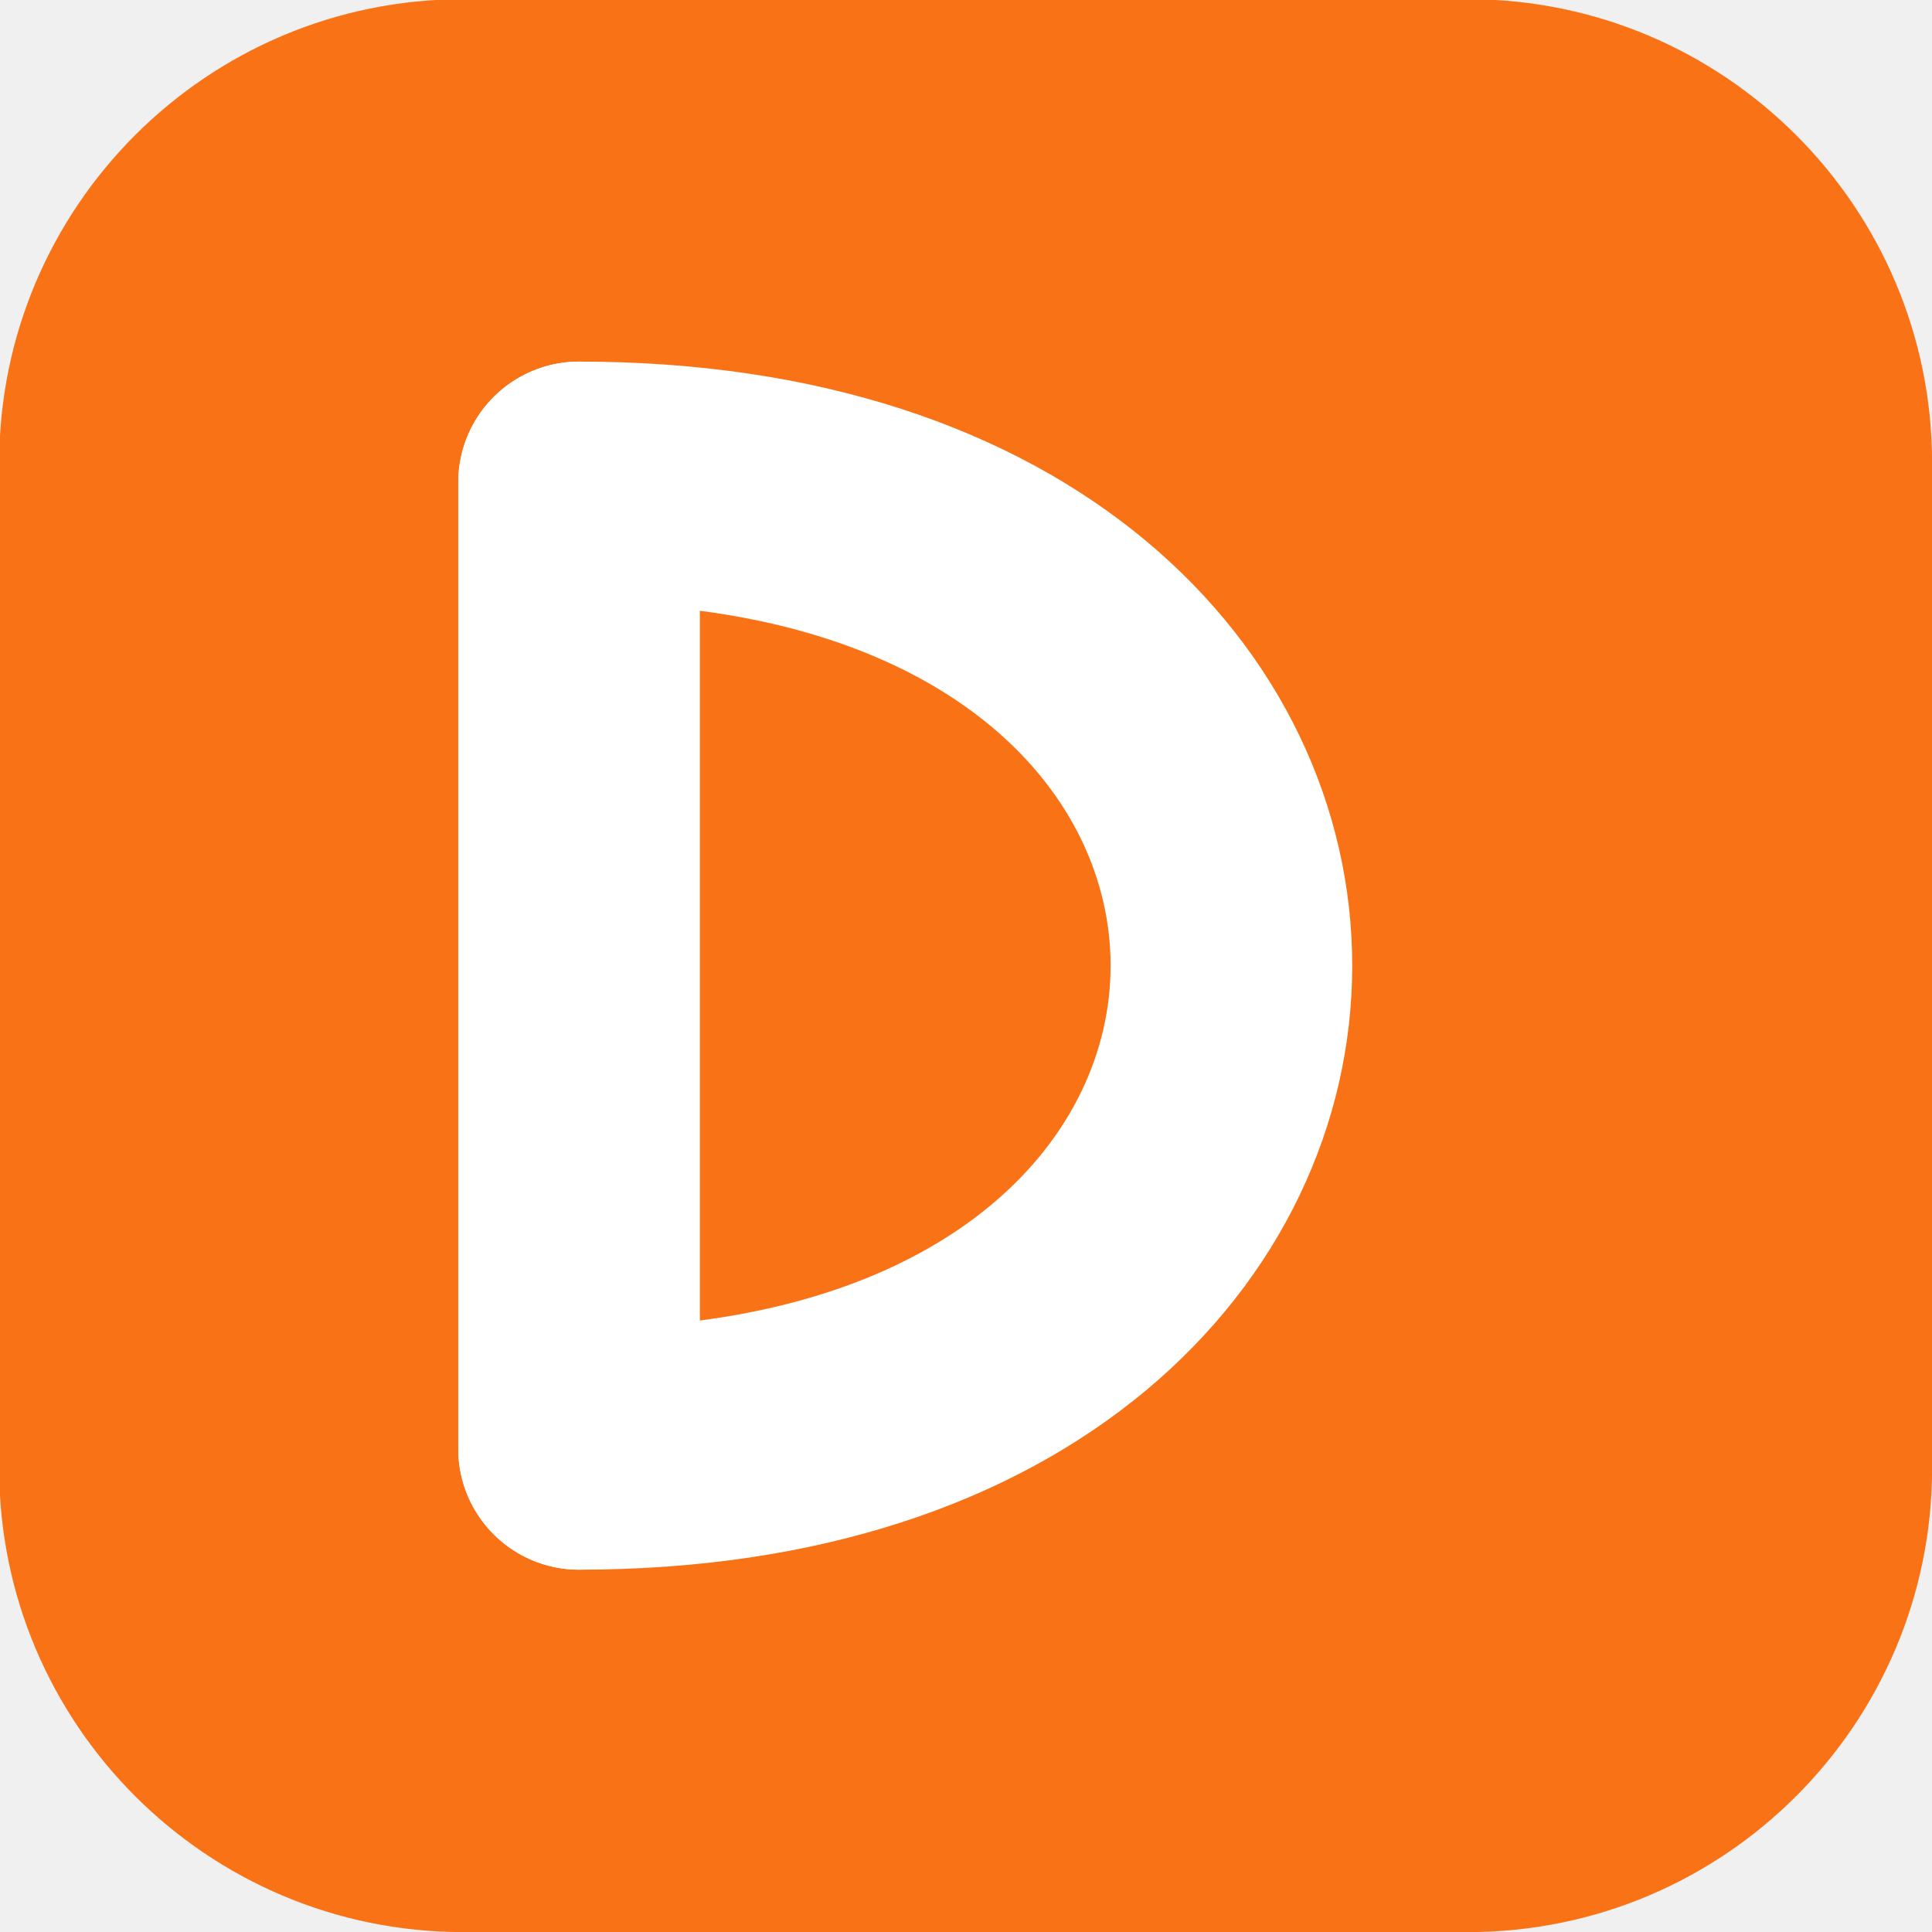
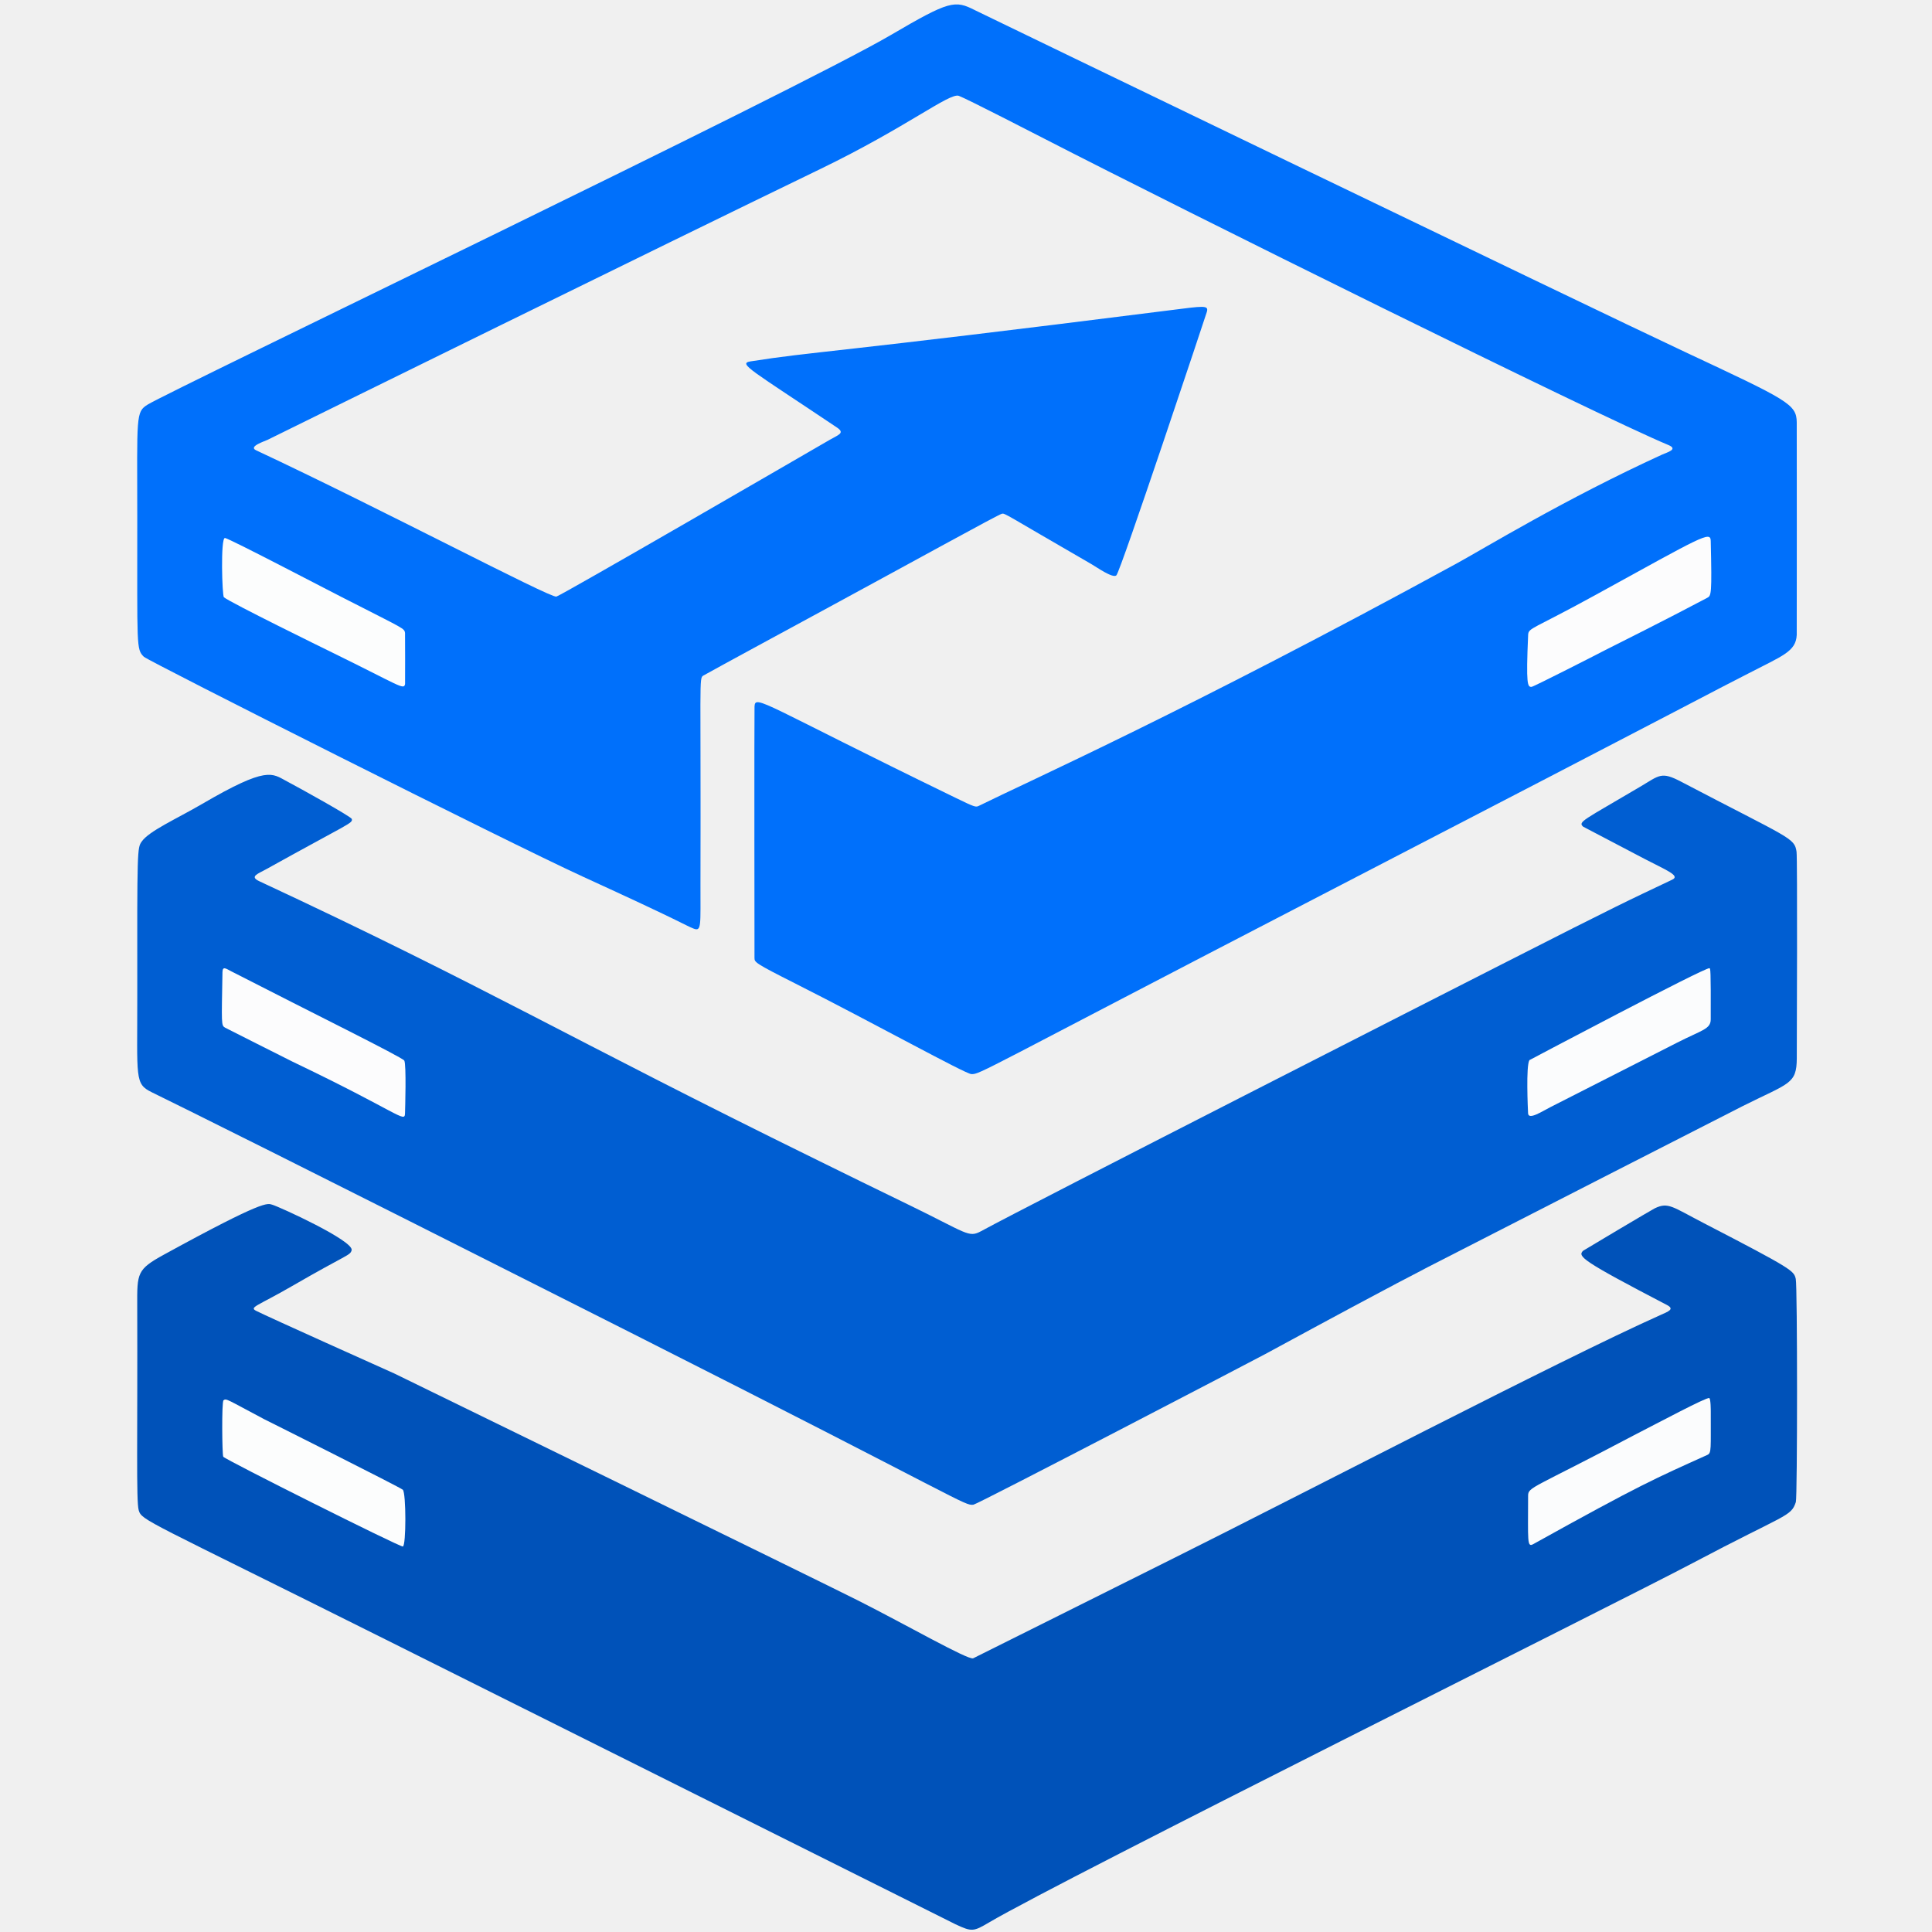
- <svg xmlns="http://www.w3.org/2000/svg" width="100%" height="100%" viewBox="0 0 1180 1180" version="1.1" xml:space="preserve" style="fill-rule:evenodd;clip-rule:evenodd;stroke-linecap:round;">
-   <path d="M1180.058,282.835l0,613.889c0,156.376 -126.957,283.333 -283.333,283.333l-613.889,0c-156.376,0 -283.333,-126.957 -283.333,-283.333l0,-613.889c0,-156.376 126.957,-283.333 283.333,-283.333l613.889,0c156.376,0 283.333,126.957 283.333,283.333Z" style="fill:#f97316;" />
-   <path d="M353.669,294.641l0,590.278" style="fill:none;fill-rule:nonzero;stroke:#fff;stroke-width:147.57px;" />
-   <path d="M353.669,294.641c531.25,0 531.25,590.278 0,590.278" style="fill:none;fill-rule:nonzero;stroke:#fff;stroke-width:147.57px;" />
+ <svg xmlns="http://www.w3.org/2000/svg" width="100%" height="100%" viewBox="0 0 1180 1180" version="1.1" role="img" aria-label="Drive" xml:space="preserve" style="fill-rule:evenodd;clip-rule:evenodd;stroke-linejoin:round;stroke-miterlimit:2;">
+   <g transform="matrix(1.248821,0,0,1.248821,11.929,-21.186)">
+     <path d="M845.437,346.386C828.712,354.861 828.903,355.192 637.431,454.367C469.613,541.291 469.77,542.478 465.51,542.279C462.48,542.137 417.433,517.164 379.294,497.918C359.753,488.058 359.478,487.588 359.45,485.501C359.427,483.829 359.323,365.532 359.467,362.496C359.757,356.345 363.863,361.51 457.679,407.102C467.396,411.825 467.663,411.84 469.288,411.034C493.001,399.279 570.477,364.823 702.597,292.685C716.219,285.247 756.008,260.924 803.395,239.274C805.679,238.231 811.45,236.713 806.437,234.623C771.337,219.984 568.215,119.294 501.308,84.848C497.973,83.131 462.994,65.123 459.389,63.836C454.822,62.206 433.944,79.164 391.578,99.661C309.845,139.206 142.895,221.444 121.295,232.084C119.903,232.769 111.76,235.348 115.664,237.175C176.342,265.563 259.592,309.547 262.555,308.745C265.301,308.002 385.579,238.256 396.245,232.071C400.465,229.624 403.856,228.789 399.809,226.071C357.878,197.92 351.05,194.727 357.548,193.704C389.339,188.7 392.987,190.153 562.529,168.715C579.101,166.62 581.723,166.074 580.671,169.543C580.053,171.58 538.383,296.777 536.415,298.383C534.589,299.874 526.894,294.404 524.274,292.891C481.919,268.439 481.953,267.842 480.437,268.229C478.397,268.75 439.252,290.419 392.607,315.7C387.947,318.226 338.287,345.141 334.416,347.38C332.224,348.647 333.295,349.46 333.027,449.499C332.974,469.447 333.663,472.703 329.644,471.107C325.192,469.338 325.612,468.612 275.424,445.667C239.671,429.323 62.894,340.226 60.809,338.173C57.016,334.439 57.628,333.642 57.583,270.5C57.547,220.08 56.765,218.455 62.707,214.812C74.41,207.639 379.644,61.357 426.216,34.041C454.896,17.219 457.451,16.965 467.276,21.951C470.221,23.445 767.192,166.929 814.263,188.976C864.99,212.735 869.069,214.603 869.189,223.513C869.234,226.817 869.236,326.404 869.185,327.476C868.795,335.673 862.242,337.657 845.437,346.386Z" style="fill:#0070fb;" />
+     <path d="M183.377,688.739C184.985,689.469 392.412,790.78 410.329,799.839C433.996,811.806 463.776,828.862 466.377,828.008C466.709,827.899 544.81,788.822 564.312,779.112C624.932,748.928 753.668,681.929 802.363,660.189C806.462,658.358 809.615,657.24 805.686,655.193C763.956,633.449 761.937,631.447 764.692,628.679C764.879,628.491 798.243,608.651 799.719,607.939C806.331,604.745 808.233,607.144 823.686,615.144C867.439,637.794 867.763,638.466 868.708,642.444C869.551,645.991 869.522,749.231 868.754,751.571C866.353,758.881 864.07,757.194 818.424,781.36C782.161,800.558 510.215,935.947 474.277,957.12C466.506,961.699 465.833,961.856 457.714,958.058C457.114,957.778 201.555,830.056 179.281,818.924C61.299,759.96 59.808,760.718 58.287,755.575C57.007,751.245 57.773,720.156 57.565,655.5C57.514,639.628 57.39,637.832 70.56,630.61C120.001,603.499 121.167,605.468 123.588,606.155C127.016,607.127 163.766,623.912 162.414,628.467C161.639,631.08 160.557,630.174 133.2,646.002C116.355,655.748 112.148,656.247 115.732,658.066C121.866,661.179 177.955,686.309 183.377,688.739Z" style="fill:#0052b9;" />
+     <path d="M688.634,636.74C682.331,640.211 682.084,639.678 609.325,679.163C604.512,681.774 468.709,752.565 466.555,752.866C462.105,753.487 462.606,751.417 299.289,668.923C121.544,579.142 83.512,560.427 64.668,551.155C56.226,547.001 57.64,544.589 57.587,504.5C57.492,431.981 57.608,431.688 59.695,428.631C63.275,423.387 76.798,417.455 89.302,410.155C121.406,391.413 123.404,395.211 130.733,399.075C136.992,402.376 162.234,416.374 162.504,417.499C163.025,419.672 161.578,419.33 120.778,441.999C116.509,444.371 112.32,445.643 117.275,447.953C228.469,499.786 268.238,524.467 389.297,583.896C411.789,594.938 411.71,594.962 434.291,605.918C463.549,620.112 464.078,622.476 470.271,619.096C493.719,606.3 704.974,498.74 725.413,488.334C784.275,458.364 785.758,457.904 808.31,447.178C812.446,445.21 805.124,442.456 794.753,437.021C792.35,435.762 764.776,421.314 764.725,421.269C762.009,418.856 764.924,418.118 792.632,401.72C802.085,396.125 802.873,394.158 812.626,399.267C866.049,427.254 868.083,426.599 869.094,433.552C869.561,436.759 869.238,526.423 869.209,534.499C869.163,547.306 865.51,546.529 842.733,557.94C837.819,560.402 731.54,614.738 688.634,636.74Z" style="fill:#005ed2;" />
+     <path d="M775.676,334.825C773.321,336.093 740.585,352.795 739.534,352.879C737.506,353.041 736.748,351.928 737.821,327.511C737.979,323.92 739.798,324.975 770.749,307.955C823.196,279.115 827.006,276.535 827.122,281.515C827.735,307.771 827.381,308.298 825.411,309.344C805.802,319.757 779.674,332.825 775.676,334.825Z" style="fill:#fcfcfd;" />
+     <path d="M164.498,312.504C187.685,324.369 188.224,324.293 188.539,326.496C188.586,326.826 188.607,351.277 188.558,351.516C187.924,354.573 186.204,352.401 152.746,336.009C148.488,333.922 103.362,311.813 99.948,309.064C99.1,308.382 98.263,280.325 100.416,280.086C101.97,279.913 153.846,307.225 164.498,312.504Z" style="fill:#fcfdfd;" />
+     <path d="M119.718,711.093C121.56,711.992 186.217,744.391 187.453,745.557C189.103,747.112 189.116,773.09 187.462,773.324C185.875,773.548 100.638,730.841 99.642,729.417C99.08,728.614 98.814,702.519 99.759,701.811C101.169,700.756 101.399,701.41 119.718,711.093Z" style="fill:#fcfdfd;" />
+     <path d="M748.52,558.535C744.951,560.319 737.956,564.98 737.79,561.461C737.692,559.382 736.695,538.278 738.443,535.451C738.463,535.419 824.418,489.925 826.512,490.48C826.966,490.601 827.21,490.78 827.122,515.495C827.105,520.312 822.918,520.675 810.697,526.89C805.722,529.42 750.252,557.628 748.52,558.535Z" style="fill:#fbfcfd;" />
+     <path d="M133.633,536.252C130.979,534.919 101.13,519.928 100.475,519.536C98.616,518.422 98.817,517.915 99.25,492.472C99.303,489.315 100.875,490.634 103.704,492.087C141.838,511.667 187.221,534.043 188.169,535.661C189.238,537.488 188.588,559.438 188.527,561.505C188.383,566.336 185.662,561.146 133.633,536.252Z" style="fill:#fcfcfd;" />
+     <path d="M789.692,718.847C801.842,712.62 825.136,700.168 826.398,700.726C827.157,701.061 827.143,706.956 827.141,707.501C827.098,725.546 827.544,727.585 825.503,728.507C799.821,740.113 792.859,742.957 740.332,772.153C737.221,773.882 737.797,770.827 737.805,748.503C737.806,744.118 740.002,745.11 789.692,718.847Z" style="fill:#fbfcfd;" />
+   </g>
</svg>
